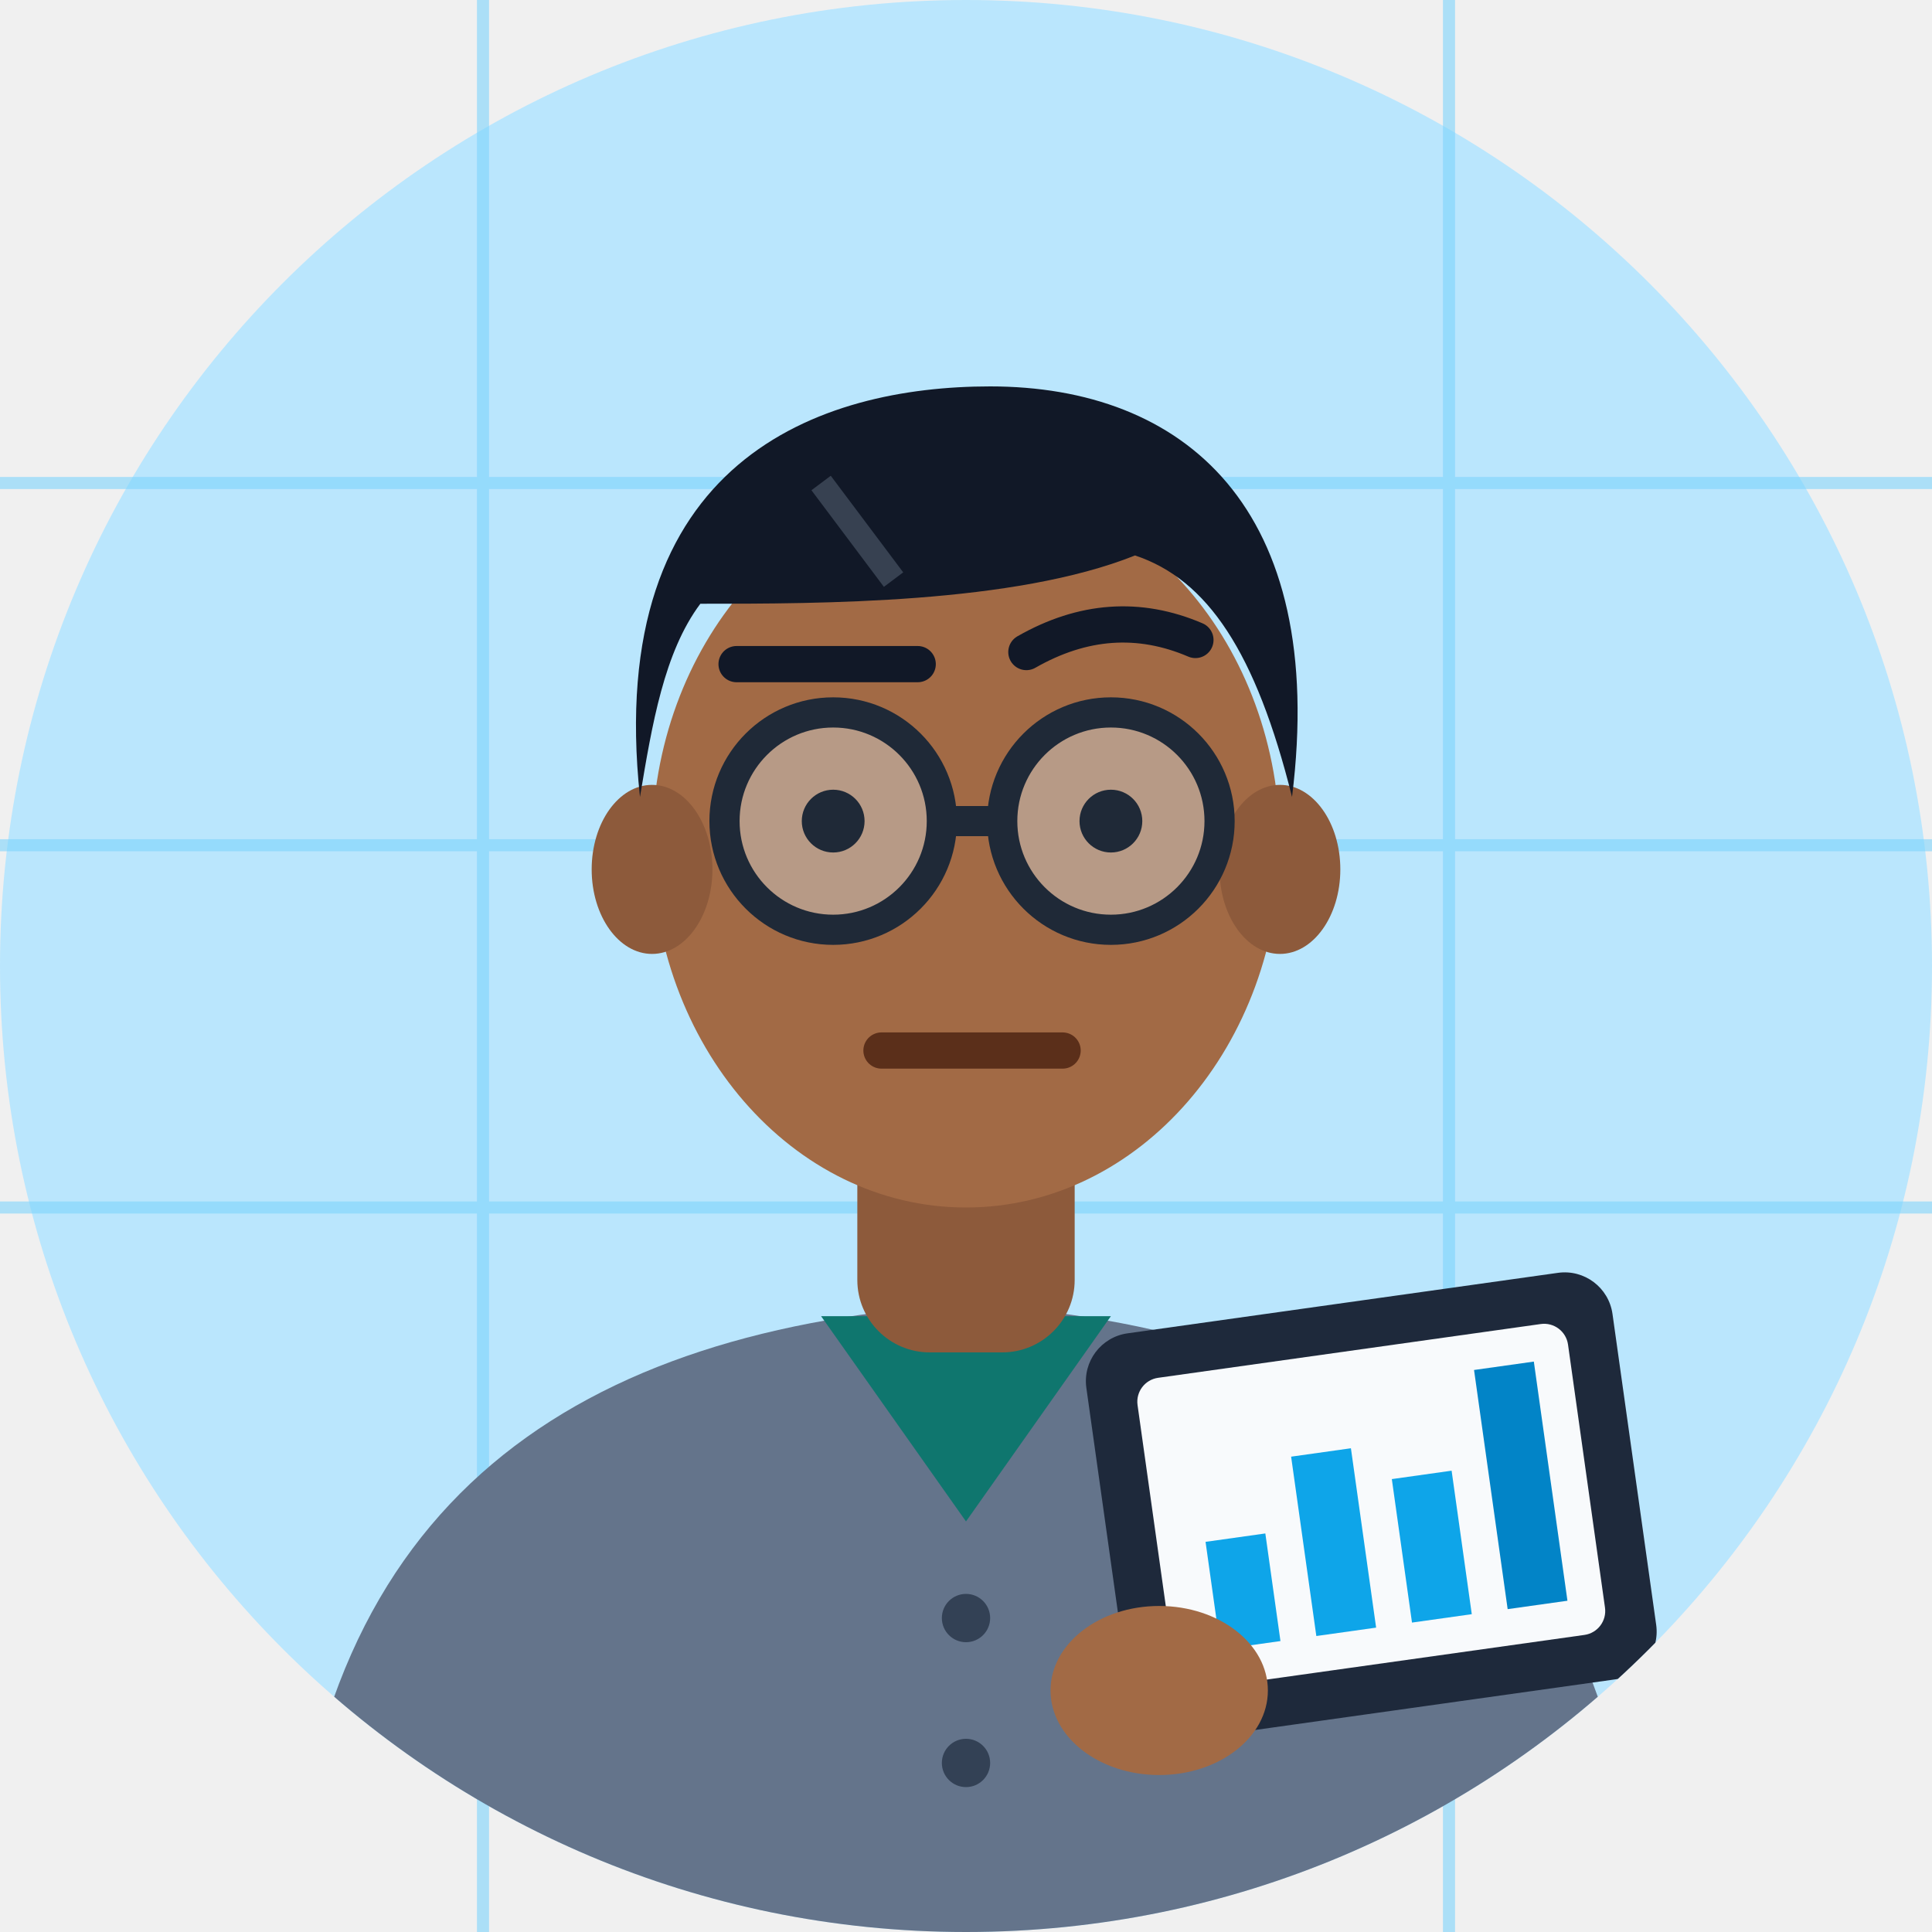
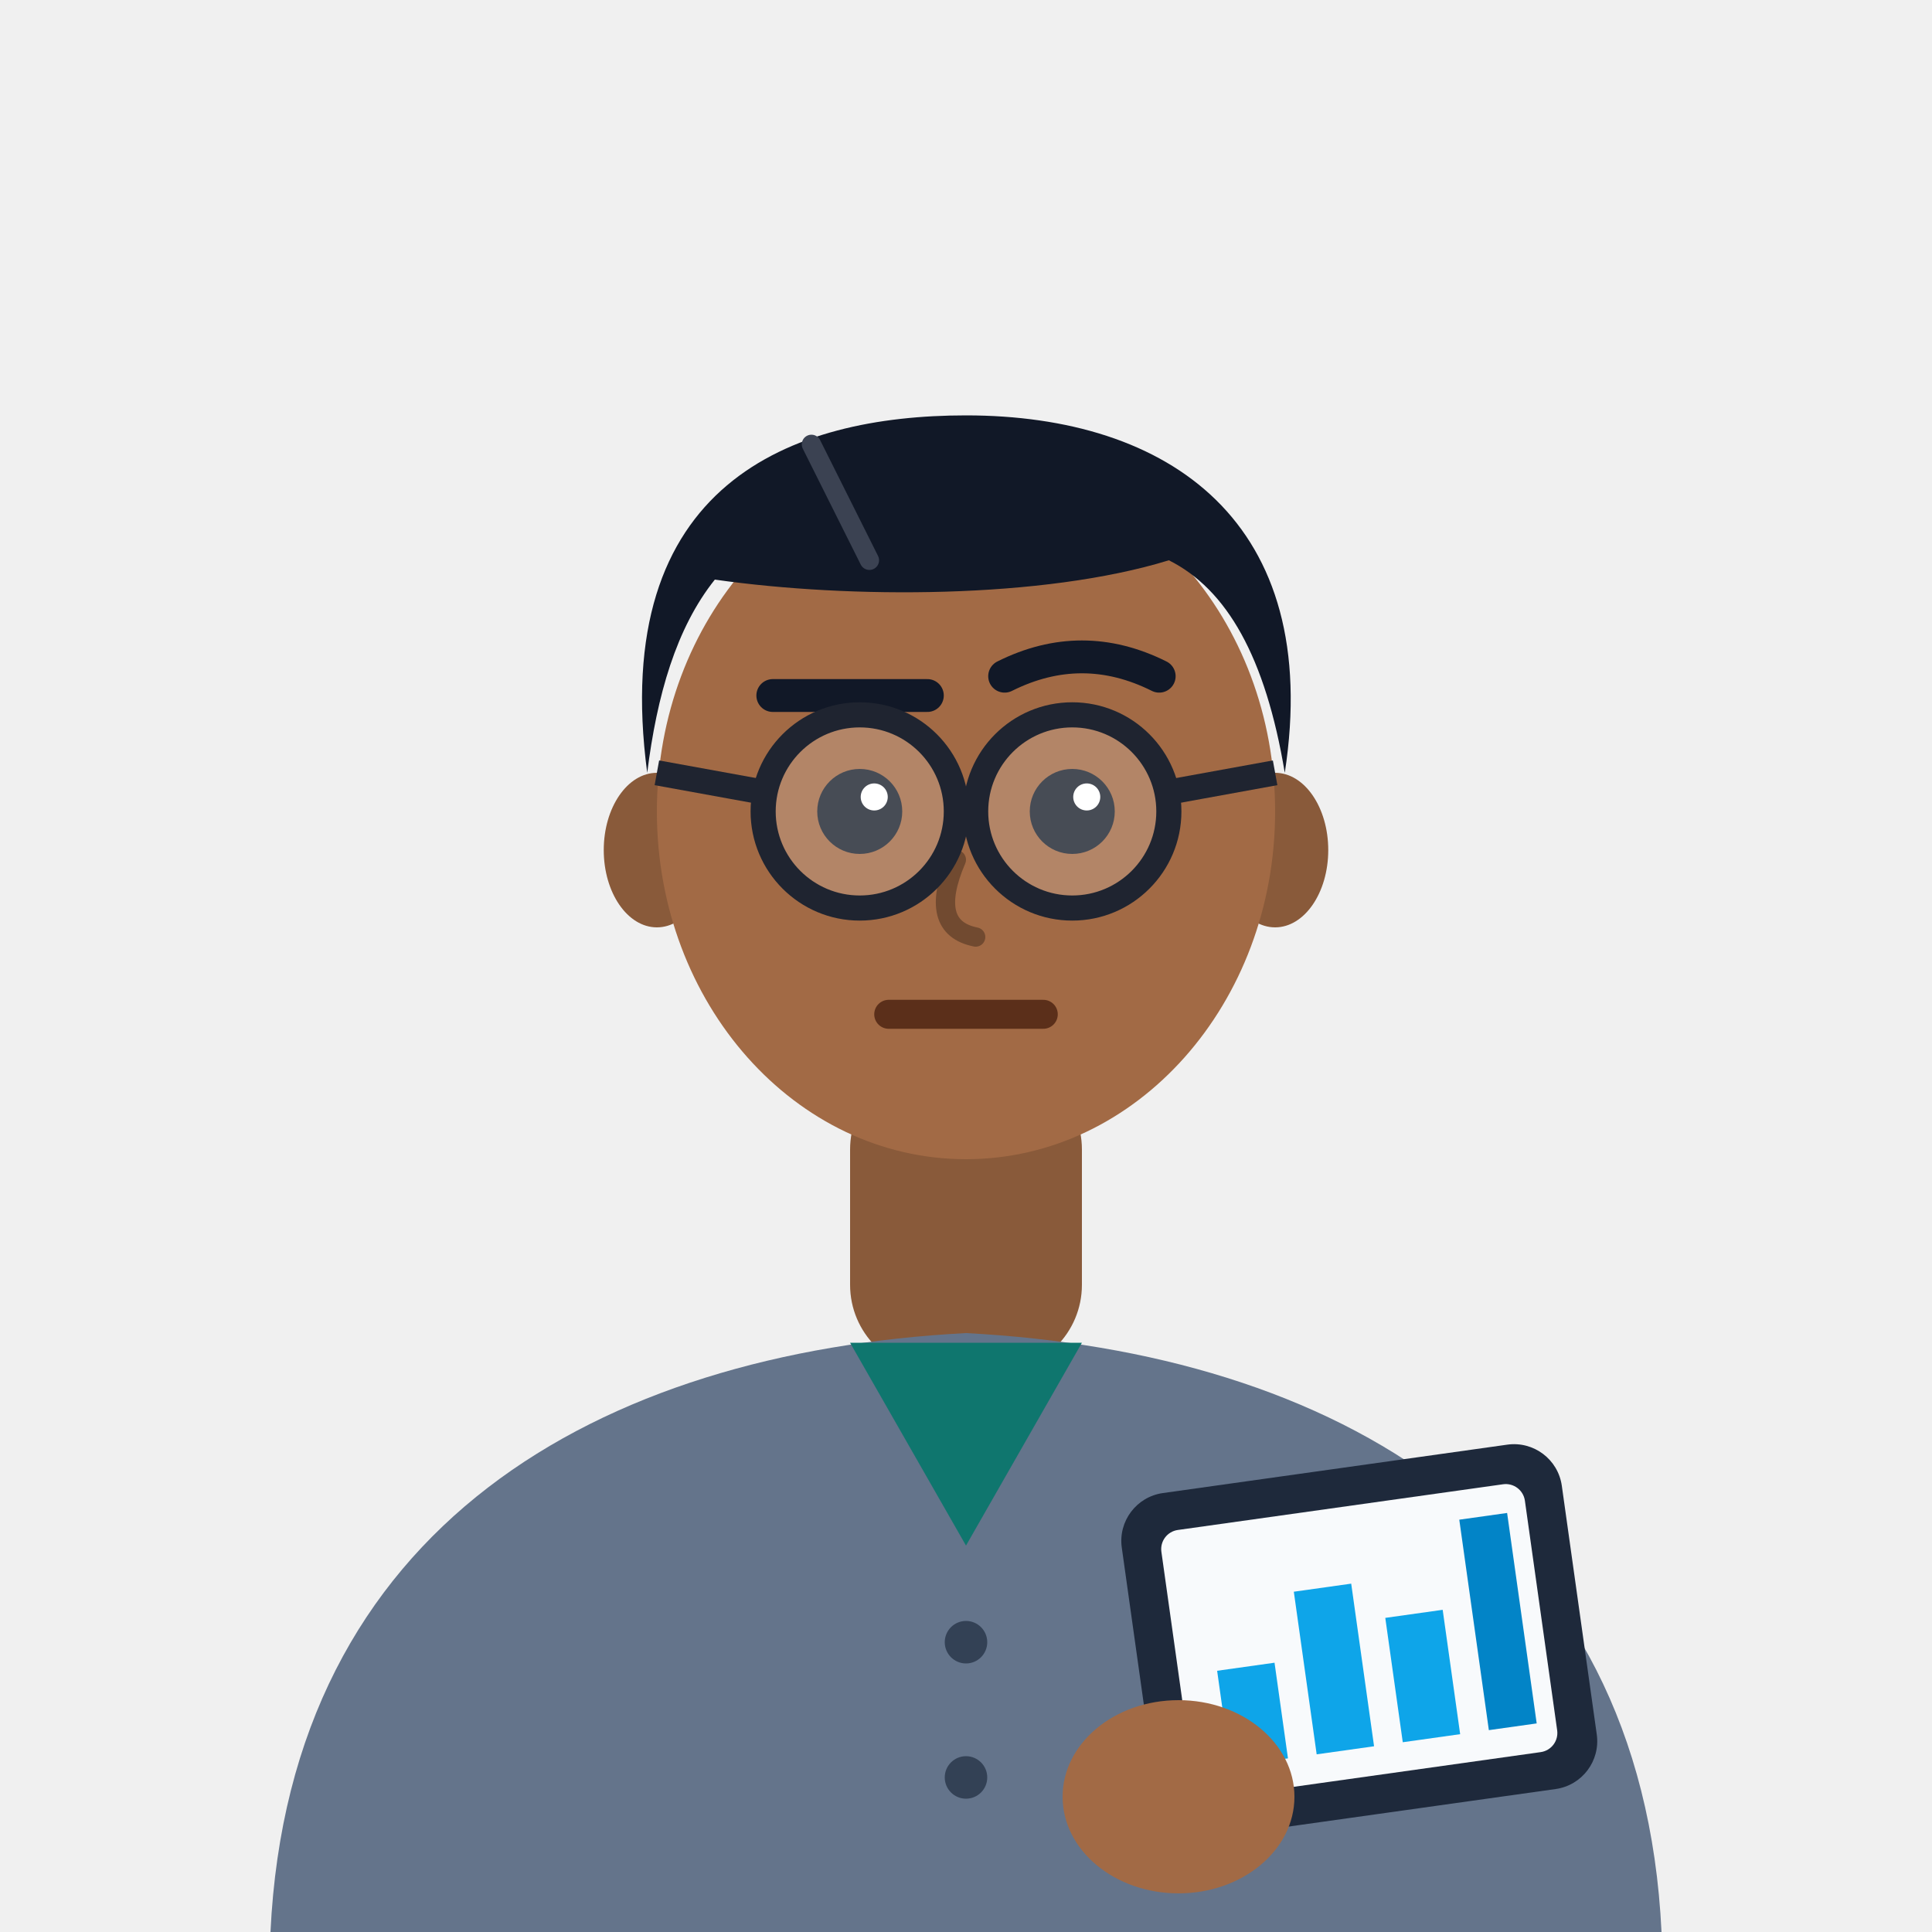
- <svg xmlns="http://www.w3.org/2000/svg" viewBox="0 0 160 160" role="img" aria-labelledby="t">
-   <circle cx="80" cy="80" r="80" fill="#bae6fd" />
-   <path d="M0 40 H160 M0 70 H160 M0 100 H160 M40 0 V160 M120 0 V160" stroke="#7dd3fc" stroke-width="1" opacity=".6" />
-   <clipPath id="c">
-     <circle cx="80" cy="80" r="80" />
-   </clipPath>
-   <g clip-path="url(#c)">
-     <path d="M24 160 C26 124 48 110 80 108 C112 110 134 124 136 160 Z" fill="#64748b" />
-     <path d="M68 109 L80 126 L92 109 Z" fill="#0f766e" />
-     <circle cx="80" cy="134" r="2" fill="#334155" />
-     <circle cx="80" cy="146" r="2" fill="#334155" />
-     <rect x="71" y="92" width="18" height="20" rx="6" fill="#8d5a3b" />
-     <ellipse cx="80" cy="70" rx="26" ry="30" fill="#a26a45" />
-     <ellipse cx="54" cy="72" rx="5" ry="7" fill="#8d5a3b" />
-     <ellipse cx="106" cy="72" rx="5" ry="7" fill="#8d5a3b" />
-     <path d="M53 66 C50 38 68 32 82 32 C98 32 110 42 107 66 C104 54 100 48 94 46 C84 50 68 50 58 50 C55 54 54 60 53 66 Z" fill="#111827" />
-     <path d="M68 40 L74 48" stroke="#374151" stroke-width="2" />
-     <circle cx="69" cy="68" r="9" fill="#e0f2fe" fill-opacity=".35" stroke="#1f2937" stroke-width="2.5" />
-     <circle cx="92" cy="68" r="9" fill="#e0f2fe" fill-opacity=".35" stroke="#1f2937" stroke-width="2.5" />
-     <path d="M78 68 H83" stroke="#1f2937" stroke-width="2.5" />
-     <circle cx="69" cy="68" r="2.6" fill="#1f2937" />
-     <circle cx="92" cy="68" r="2.6" fill="#1f2937" />
-     <path d="M61 55 H76" stroke="#111827" stroke-width="3" stroke-linecap="round" />
-     <path d="M85 54 Q92 50 99 53" stroke="#111827" stroke-width="3" fill="none" stroke-linecap="round" />
-     <path d="M73 87 H88" stroke="#5b2f1a" stroke-width="3" stroke-linecap="round" />
-     <g transform="rotate(-8 112 128)">
-       <rect x="92" y="108" width="44" height="34" rx="4" fill="#1e293b" />
-       <rect x="96" y="112" width="36" height="26" rx="2" fill="#f8fafc" />
-       <rect x="100" y="126" width="5" height="9" fill="#0ea5e9" />
-       <rect x="108" y="120" width="5" height="15" fill="#0ea5e9" />
-       <rect x="116" y="123" width="5" height="12" fill="#0ea5e9" />
-       <rect x="124" y="115" width="5" height="20" fill="#0284c7" />
+ <svg xmlns="http://www.w3.org/2000/svg" viewBox="0 0 200 200" role="img" aria-label="The Analyst: a stats-minded analyst with round glasses and a tablet">
+   <style>.av-mouth-open{display:none}</style>
+   <g class="av-body">
+     <rect x="88" y="110" width="24" height="32" rx="9" fill="#895a3a" />
+     <path d="M28 200 C30 158 62 140 100 138 C138 140 170 158 172 200 Z" fill="#64748b" />
+     <path d="M88 139 L100 160 L112 139 Z" fill="#0f766e" />
+     <circle cx="100" cy="170" r="2.2" fill="#334155" />
+     <circle cx="100" cy="184" r="2.2" fill="#334155" />
+   </g>
+   <g class="av-head">
+     <ellipse cx="68" cy="88" rx="5.5" ry="8" fill="#895a3a" />
+     <ellipse cx="132" cy="88" rx="5.5" ry="8" fill="#895a3a" />
+     <ellipse cx="100" cy="84" rx="32" ry="36" fill="#a26a45" />
+     <path d="M99 89 Q96 96 101 97" stroke="#714a30" stroke-width="2" fill="none" stroke-linecap="round" />
+     <path d="M67 80 C63 50 82 43 100 43 C121 43 137 54 133 80 C131 68 127 61 121 58 C108 62 88 62 74 60 C70 65 68 72 67 80 Z" fill="#111827" />
+     <path d="M84 46 L90 58" stroke="#3b4252" stroke-width="2" stroke-linecap="round" />
+     <g class="av-eyes">
+       <circle cx="89" cy="84" r="4.4" fill="#1f2430" />
+       <circle cx="90.5" cy="82.5" r="1.4" fill="#fff" />
+       <circle cx="111" cy="84" r="4.4" fill="#1f2430" />
+       <circle cx="112.5" cy="82.5" r="1.4" fill="#fff" />
    </g>
-     <ellipse cx="96" cy="140" rx="9" ry="7" fill="#a26a45" />
+     <path class="av-brows" d="M80 72 H96 M104 70 Q112 66 120 70" stroke="#111827" stroke-width="3.4" fill="none" stroke-linecap="round" />
+     <g class="av-mouth-closed">
+       <path d="M92 105 H108" stroke="#5b2f1a" stroke-width="3" stroke-linecap="round" />
+     </g>
+     <g class="av-mouth-open">
+       <ellipse cx="100" cy="106" rx="8" ry="7.5" fill="#6b1d1d" />
+       <ellipse cx="100" cy="110" rx="5" ry="3" fill="#f87171" />
+       <path d="M93 101.5 H107" stroke="#fff" stroke-width="2.4" stroke-linecap="round" />
+     </g>
+     <g fill="#ffffff" fill-opacity=".18" stroke="#1f2430" stroke-width="2.6">
+       <circle cx="89" cy="84" r="10" />
+       <circle cx="111" cy="84" r="10" />
+     </g>
+     <path d="M99 84 H101 M79 82 L68 80 M121 82 L132 80" stroke="#1f2430" stroke-width="2.6" />
+   </g>
+   <g class="av-prop">
+     <g transform="rotate(-8 140 172)">
+       <rect x="118" y="152" width="46" height="36" rx="5" fill="#1e293b" />
+       <rect x="122" y="156" width="38" height="28" rx="2" fill="#f8fafc" />
+       <rect x="126" y="171" width="6" height="10" fill="#0ea5e9" />
+       <rect x="135" y="164" width="6" height="17" fill="#0ea5e9" />
+       <rect x="144" y="168" width="6" height="13" fill="#0ea5e9" />
+       <rect x="153" y="159" width="5" height="22" fill="#0284c7" />
+     </g>
+     <ellipse cx="122" cy="186" rx="12" ry="10" fill="#a26a45" />
  </g>
</svg>
